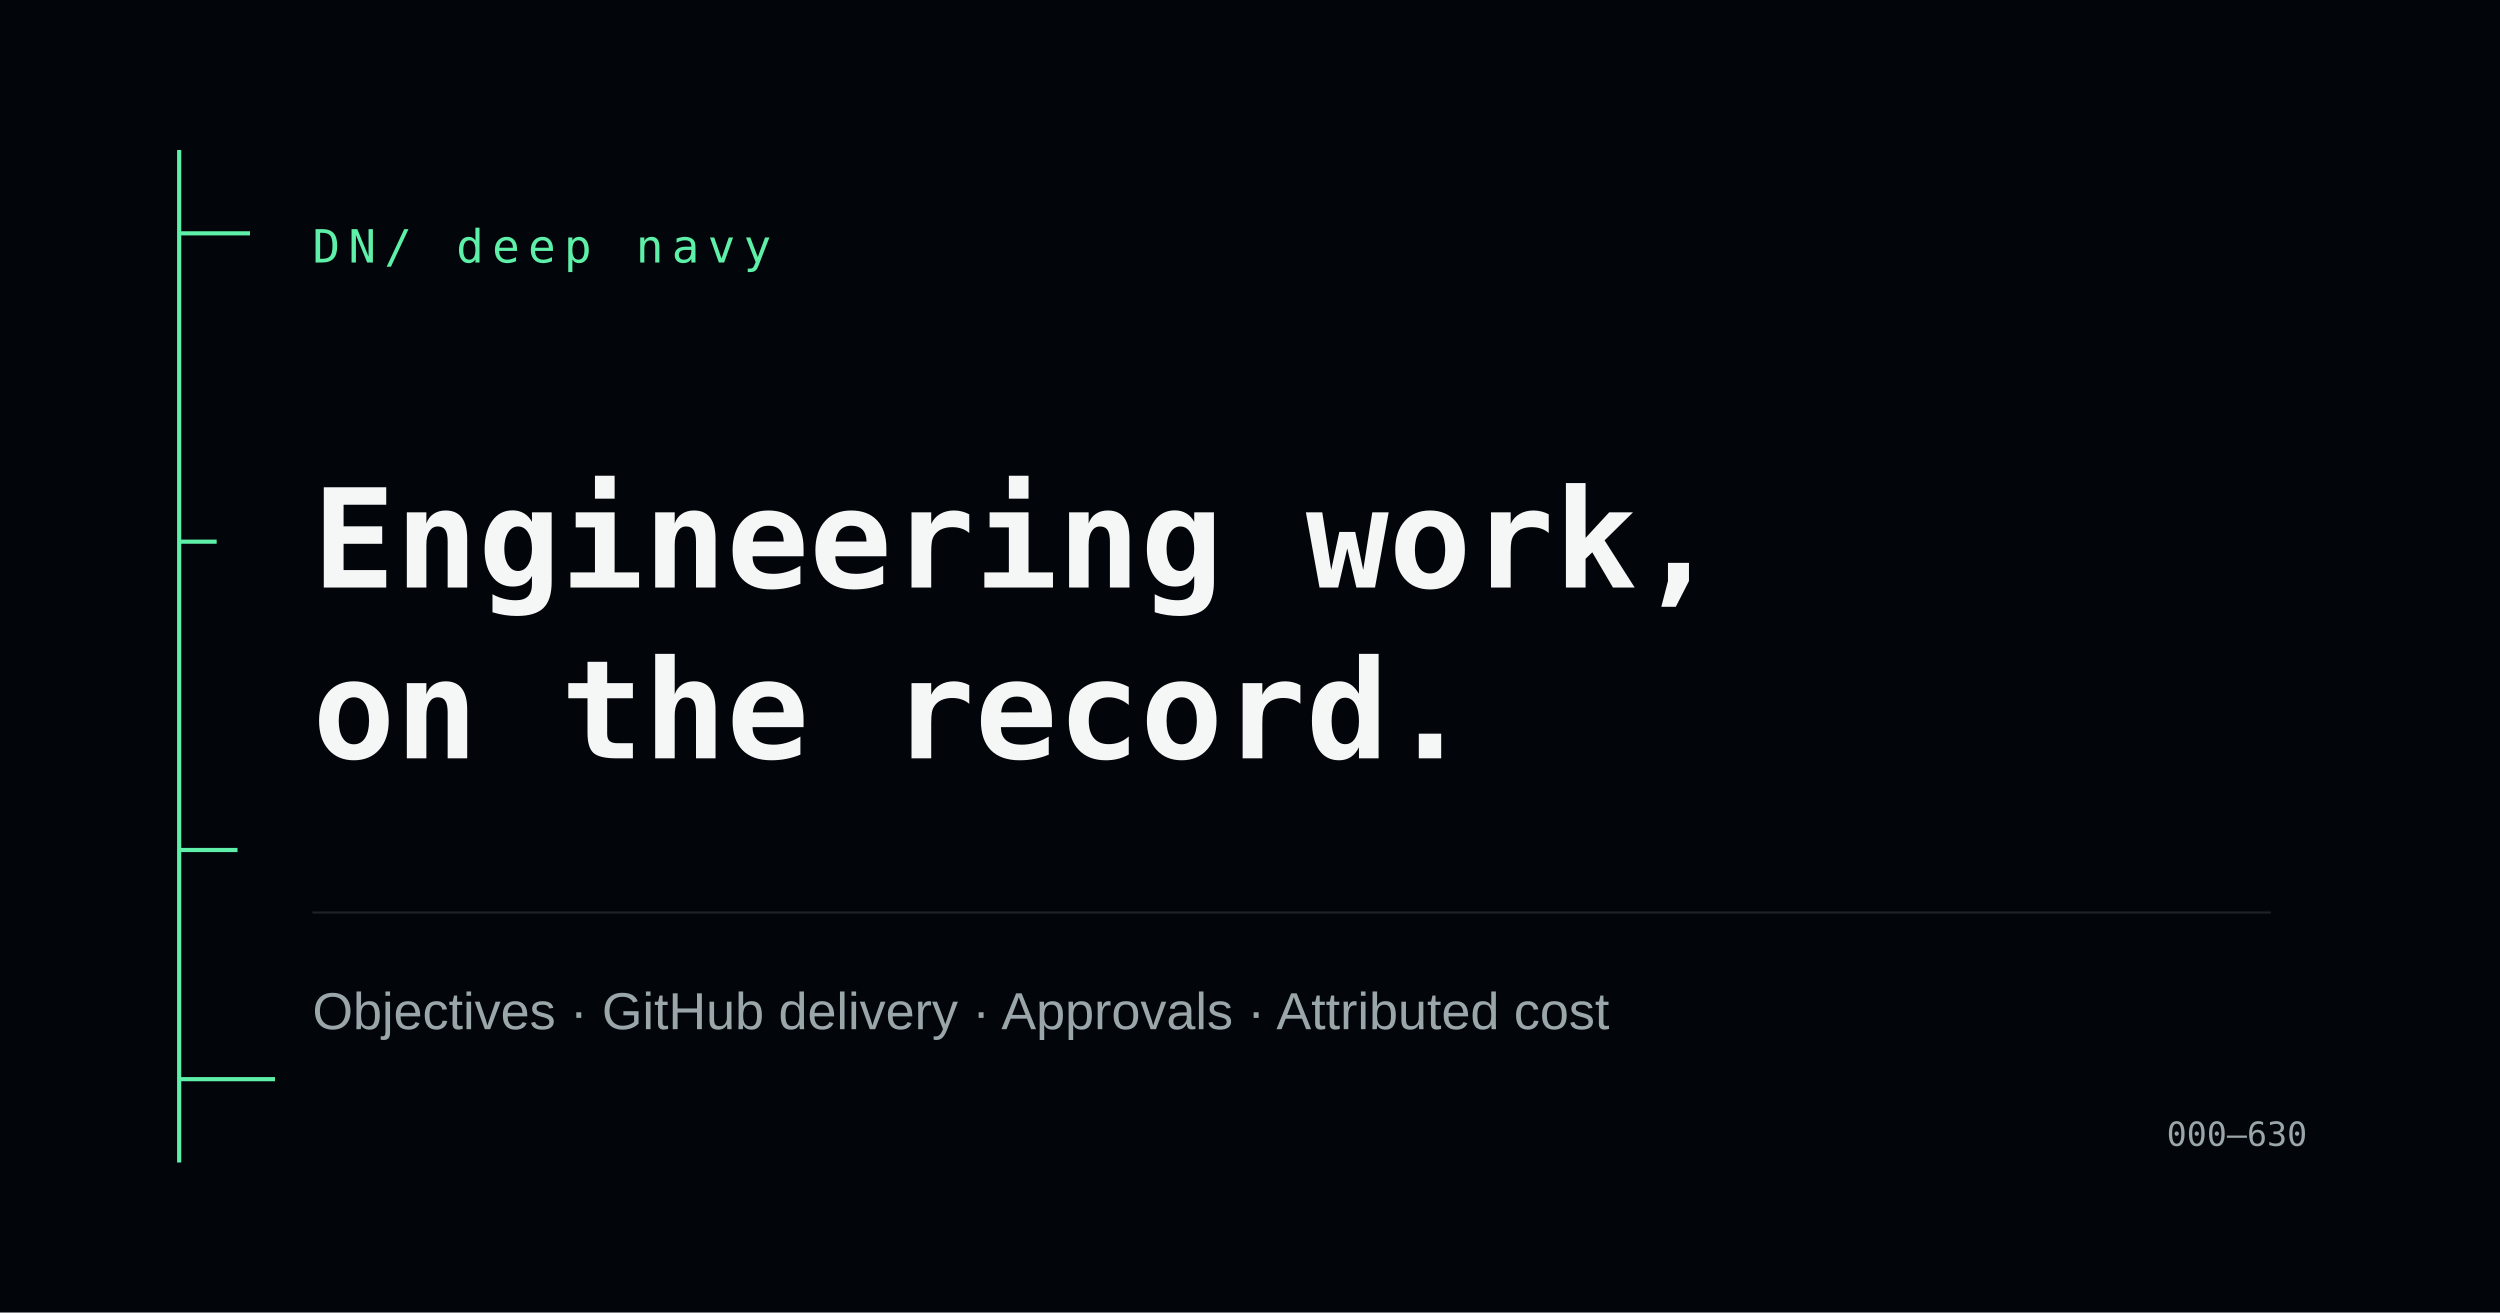
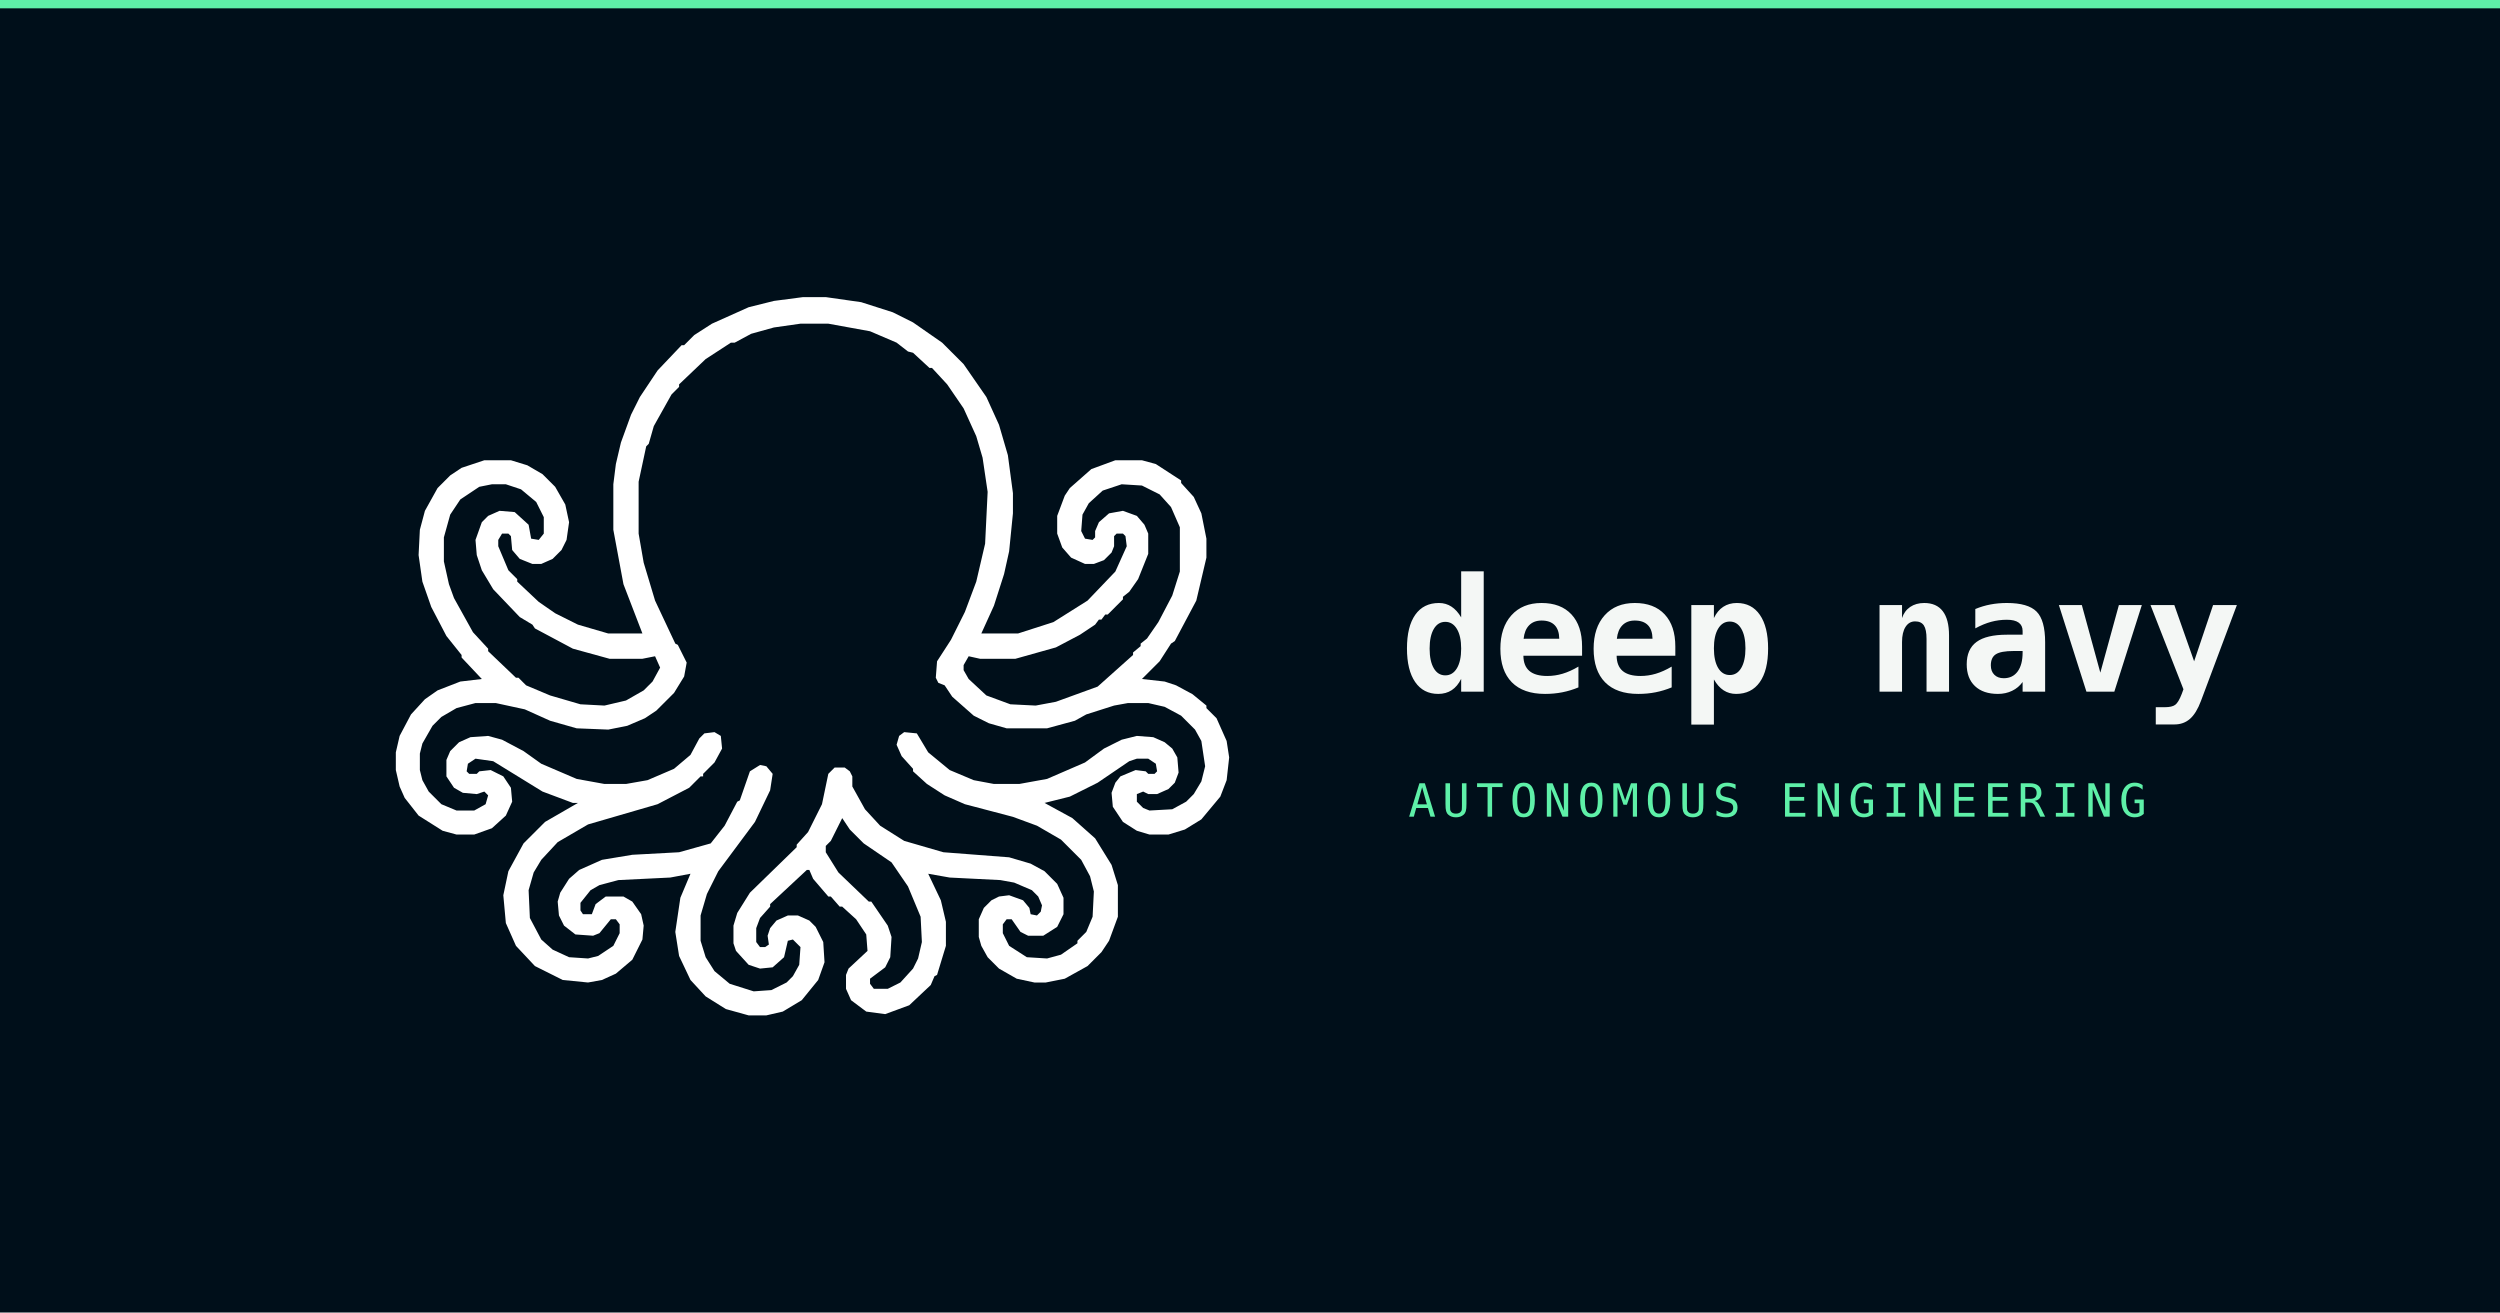
- <svg xmlns="http://www.w3.org/2000/svg" viewBox="0 0 1200 630">
-   <rect width="1200" height="630" fill="#02060b" />
-   <path d="M86 72v486M86 112h34M86 260h18M86 408h28M86 518h46" fill="none" stroke="#5ef0a8" stroke-width="2" />
-   <text x="150" y="126" fill="#5ef0a8" font-family="ui-monospace, SFMono-Regular, 'SF Mono', Menlo, Monaco, Consolas, monospace" font-size="22" letter-spacing="4">DN/ deep navy</text>
-   <text x="150" y="282" fill="#f4f7f5" font-family="ui-monospace, SFMono-Regular, 'SF Mono', Menlo, Monaco, Consolas, monospace" font-size="66" font-weight="650">Engineering work,</text>
-   <text x="150" y="364" fill="#f4f7f5" font-family="ui-monospace, SFMono-Regular, 'SF Mono', Menlo, Monaco, Consolas, monospace" font-size="66" font-weight="650">on the record.</text>
-   <line x1="150" y1="438" x2="1090" y2="438" stroke="#f4f7f5" stroke-opacity=".12" />
-   <text x="150" y="494" fill="#9aa6aa" font-family="-apple-system, BlinkMacSystemFont, 'SF Pro Text', 'Helvetica Neue', Arial, sans-serif" font-size="25">Objectives · GitHub delivery · Approvals · Attributed cost</text>
-   <text x="1040" y="550" fill="#9aa6aa" font-family="ui-monospace, SFMono-Regular, monospace" font-size="16">000–630</text>
+ <svg xmlns="http://www.w3.org/2000/svg" viewBox="0 0 1200 630" role="img" aria-label="deep navy">
+   <rect width="1200" height="630" fill="#000F1A" />
+   <rect width="1200" height="4" fill="#5ef0a8" />
+   <g transform="translate(150 75) scale(0.4)">
+     <path fill="#FFFFFF" fill-rule="evenodd" d="M588.62 169.04L615.93 169.04L658.42 175.11L696.36 187.25L720.64 199.39L755.54 223.67L781.34 249.47L808.65 288.92L823.82 322.31L834.45 358.73L840.52 404.25L840.52 428.53L835.96 474.05L829.89 501.37L817.75 539.3L802.58 572.69L846.59 572.69L889.07 559.03L930.05 533.23L963.43 498.33L977.09 467.98L975.57 455.84L972.53 452.81L964.95 452.81L961.91 455.84L961.91 467.98L958.88 475.57L949.77 484.67L937.63 489.23L927.01 489.23L910.32 481.64L899.7 469.5L893.63 452.81L893.63 431.56L902.73 407.28L908.8 398.18L934.6 375.42L963.43 364.8L995.3 364.8L1011.99 369.35L1042.34 389.07L1042.34 392.11L1057.51 408.8L1066.62 428.53L1072.69 458.88L1072.69 481.64L1060.55 533.23L1034.75 581.79L1030.2 584.83L1016.54 606.07L995.3 627.31L1022.61 630.35L1036.27 634.9L1055.99 645.52L1072.69 659.18L1072.69 662.22L1084.83 674.36L1096.97 701.67L1100 721.4L1096.97 748.71L1089.38 768.44L1066.62 795.75L1046.89 807.89L1027.16 813.96L1004.4 813.96L989.23 809.41L972.53 798.79L960.39 780.58L958.88 763.88L963.43 751.75L969.5 744.16L987.71 736.57L999.85 738.09L1002.88 741.12L1010.47 741.12L1013.51 738.09L1011.99 728.98L1002.88 722.91L989.23 722.91L980.12 725.95L942.19 751.75L908.8 768.44L878.45 776.02L911.84 794.23L939.15 818.51L958.88 850.38L966.46 874.66L966.46 912.59L955.84 941.43L946.74 955.08L930.05 971.78L902.73 986.95L879.97 991.5L866.31 991.5L845.07 986.95L823.82 974.81L810.17 961.15L802.58 947.5L799.54 936.87L799.54 915.63L805.61 901.97L814.72 892.87L823.82 888.32L835.96 886.8L852.66 892.87L860.24 901.97L861.76 909.56L869.35 911.08L873.9 906.53L875.42 898.94L870.86 888.32L863.28 880.73L842.03 871.62L825.34 868.59L764.64 865.55L738.85 861L754.02 892.87L760.09 918.66L760.09 947.5L749.47 982.4L746.43 983.92L741.88 994.54L716.08 1018.82L687.25 1029.44L664.49 1026.4L646.28 1012.75L640.21 999.09L640.21 982.4L643.25 974.81L666.01 953.57L664.49 933.84L652.35 915.63L635.66 900.46L632.63 900.46L622 888.32L618.97 888.32L600.76 867.07L596.21 856.45L593.17 856.45L549.17 897.42L549.17 900.46L537.03 914.11L532.47 926.25L532.47 942.94L537.03 949.01L543.1 949.01L547.65 945.98L546.13 935.36L549.17 926.25L556.75 917.15L570.41 911.08L582.55 911.08L596.21 917.15L603.79 924.73L612.9 942.94L614.42 967.22L606.83 988.47L587.1 1012.75L564.34 1026.4L544.61 1030.96L523.37 1030.96L496.05 1023.37L471.78 1008.19L453.57 988.47L439.91 959.64L435.36 930.8L441.43 889.83L453.57 861L429.29 865.55L367.07 868.59L344.31 874.66L333.69 880.73L321.55 895.9L321.55 905.01L324.58 909.56L335.2 909.56L339.76 897.42L351.9 888.32L373.14 888.32L383.76 894.39L394.39 909.56L397.42 923.22L395.9 939.91L383.76 964.19L364.04 980.88L347.34 988.47L330.65 991.5L300.3 988.47L266.92 971.78L244.16 947.5L232.02 920.18L228.98 886.8L235.05 857.97L253.26 824.58L279.06 798.79L318.51 776.02L312.44 776.02L276.02 762.37L216.84 725.95L195.6 722.91L186.49 728.98L184.98 738.09L188.01 741.12L197.12 741.12L200.15 738.09L213.81 736.57L228.98 744.16L238.09 757.81L239.61 774.51L232.02 791.2L215.33 806.37L194.08 813.96L172.84 813.96L156.15 809.41L127.31 791.2L110.62 769.95L104.55 756.3L100 736.57L100 715.33L104.55 695.6L118.21 669.8L134.9 651.59L150.08 640.97L177.39 630.35L203.19 627.31L178.91 601.52L178.91 598.48L160.7 575.72L142.49 540.82L131.87 510.47L127.31 478.6L128.83 448.25L134.9 425.49L150.08 398.18L165.25 383L178.91 373.9L206.22 364.8L238.09 364.8L257.81 370.86L276.02 381.49L291.2 396.66L303.34 417.91L307.89 439.15L304.86 460.39L298.79 472.53L288.16 483.16L274.51 489.23L263.88 489.23L248.71 483.16L239.61 472.53L238.09 455.84L235.05 452.81L227.47 452.81L222.91 460.39L222.91 467.98L235.05 496.81L245.68 507.44L245.68 510.47L271.47 534.75L291.2 548.41L318.51 562.06L354.93 572.69L395.9 572.69L373.14 513.51L361 448.25L361 393.63L364.04 369.35L370.11 343.55L382.25 310.17L392.87 288.92L414.11 257.06L442.94 226.71L445.98 226.71L458.12 214.57L479.36 200.91L523.37 181.18L553.72 173.6ZM585.58 200.91L553.72 205.46L526.4 213.05L506.68 223.67L502.12 223.67L471.78 243.4L439.91 273.75L439.91 276.78L430.8 285.89L409.56 323.82L403.49 345.07L400.46 348.1L391.35 390.59L391.35 452.81L397.42 487.71L411.08 533.23L435.36 584.83L438.39 586.34L449.01 607.59L445.98 624.28L433.84 644.01L412.59 665.25L398.94 674.36L377.69 683.46L354.93 688.01L317 686.49L285.13 677.39L254.78 663.73L219.88 656.15L195.6 656.15L172.84 662.22L154.63 672.84L144.01 683.46L131.87 704.7L128.83 716.84L128.83 736.57L131.87 748.71L139.45 762.37L154.63 777.54L172.84 785.13L194.08 785.13L207.74 777.54L210.77 766.92L206.22 762.37L197.12 765.4L180.42 763.88L169.8 757.81L160.7 744.16L160.7 724.43L165.25 713.81L175.87 703.19L189.53 697.12L210.77 695.6L227.47 700.15L253.26 713.81L274.51 728.98L317 747.19L350.38 753.26L376.18 753.26L401.97 748.71L433.84 735.05L453.57 718.36L464.19 698.63L470.26 692.56L482.4 691.05L489.98 695.6L491.5 710.77L482.4 727.47L468.74 741.12L468.74 744.16L465.71 744.16L452.05 757.81L414.11 777.54L330.65 801.82L294.23 823.07L274.51 844.31L265.4 859.48L259.33 880.73L260.85 914.11L274.51 939.91L288.16 952.05L307.89 961.15L330.65 962.67L342.79 959.64L361 947.5L368.59 932.32L368.59 921.7L364.04 915.63L357.97 915.63L344.31 932.32L336.72 935.36L315.48 933.84L301.82 923.22L295.75 911.08L294.23 894.39L297.27 883.76L307.89 867.07L320.03 856.45L347.34 844.31L383.76 838.24L439.91 835.2L477.85 824.58L494.54 803.34L509.71 774.51L512.75 772.99L524.89 738.09L537.03 730.5L544.61 732.02L552.2 741.12L549.17 760.85L530.96 798.79L486.95 857.97L473.29 885.28L465.71 911.08L465.71 941.43L471.78 961.15L482.4 977.85L500.61 993.02L529.44 1002.12L550.68 1000.61L568.89 991.5L576.48 983.92L584.07 970.26L585.58 949.01L576.48 939.91L570.41 941.43L565.86 961.15L552.2 973.29L537.03 974.81L523.37 970.26L508.19 953.57L505.16 944.46L505.16 923.22L509.71 908.04L524.89 883.76L581.03 829.14L581.03 826.1L594.69 810.93L611.38 777.54L618.97 741.12L626.56 733.54L638.69 733.54L644.76 738.09L647.8 744.16L647.8 756.3L662.97 783.61L681.18 803.34L710.02 821.55L757.06 835.2L835.96 841.27L861.76 848.86L878.45 857.97L893.63 873.14L901.21 889.83L901.21 909.56L893.63 924.73L876.93 935.36L858.73 935.36L849.62 930.8L839 915.63L832.93 915.63L828.38 921.7L828.38 932.32L835.96 947.5L857.21 961.15L881.49 962.67L898.18 958.12L917.91 944.46L917.91 941.43L928.53 930.8L936.12 912.59L937.63 882.25L933.08 864.04L922.46 844.31L898.18 820.03L869.35 803.34L840.52 792.72L782.85 777.54L758.57 766.92L737.33 753.26L720.64 738.09L720.64 735.05L706.98 719.88L700.91 706.22L703.95 695.6L710.02 691.05L725.19 692.56L738.85 715.33L764.64 736.57L793.47 748.71L817.75 753.26L848.1 753.26L881.49 747.19L927.01 727.47L949.77 710.77L971.02 700.15L989.23 695.6L1008.95 697.12L1022.61 703.19L1031.71 710.77L1037.78 721.4L1039.3 739.61L1034.75 751.75L1027.16 759.33L1013.51 765.4L1002.88 765.4L996.81 762.37L989.23 765.4L989.23 774.51L996.81 782.09L1004.4 785.13L1031.71 783.61L1048.41 774.51L1057.51 765.4L1066.62 750.23L1071.17 732.02L1066.62 701.67L1059.03 688.01L1042.34 671.32L1022.61 660.7L1002.88 656.15L978.6 656.15L961.91 659.18L928.53 669.8L914.87 677.39L881.49 686.49L832.93 686.49L811.68 680.42L793.47 671.32L767.68 648.56L758.57 634.9L750.99 631.87L747.95 625.8L749.47 606.07L766.16 580.27L782.85 546.89L796.51 510.47L807.13 464.95L810.17 402.73L804.1 361.76L796.51 335.96L781.34 302.58L761.61 273.75L743.4 254.02L740.36 254.02L720.64 235.81L714.57 234.29L700.91 223.67L669.04 210.02L618.97 200.91ZM215.33 393.63L200.15 396.66L177.39 411.84L165.25 430.05L157.66 457.36L157.66 486.19L163.73 513.51L169.8 530.2L192.56 571.17L210.77 590.9L210.77 593.93L244.16 625.8L247.19 625.8L256.3 634.9L285.13 647.04L321.55 657.66L350.38 659.18L376.18 653.11L397.42 640.97L408.04 630.35L417.15 613.66L411.08 600L395.9 603.03L356.45 603.03L312.44 590.9L266.92 566.62L263.88 562.06L248.71 552.96L216.84 519.58L203.19 496.81L197.12 478.6L195.6 460.39L203.19 439.15L210.77 431.56L224.43 425.49L242.64 427.01L259.33 442.19L262.37 458.88L271.47 460.39L277.54 452.81L277.54 433.08L268.44 414.87L250.23 399.7L232.02 393.63ZM971.02 393.63L948.25 401.21L931.56 416.39L923.98 430.05L922.46 449.77L927.01 458.88L936.12 460.39L939.15 457.36L939.15 449.77L943.7 439.15L955.84 428.53L972.53 425.49L989.23 431.56L998.33 442.19L1002.88 452.81L1002.88 477.09L990.74 507.44L980.12 522.61L972.53 528.68L972.53 531.71L954.32 549.92L951.29 549.92L946.74 555.99L943.7 555.99L939.15 562.06L920.94 574.2L892.11 589.38L843.55 603.03L801.06 603.03L787.41 600L781.34 610.62L781.34 616.69L787.41 627.31L808.65 647.04L837.48 657.66L867.83 659.18L892.11 654.63L942.19 636.42L984.67 598.48L984.67 595.45L993.78 587.86L993.78 584.83L1001.37 578.76L1015.02 559.03L1031.71 527.16L1040.82 498.33L1040.82 445.22L1030.2 420.94L1016.54 405.77L995.3 395.14ZM635.66 794.23L622 821.55L615.93 827.62L615.93 835.2L631.11 859.48L667.53 894.39L670.56 894.39L690.29 923.22L694.84 936.87L693.32 961.15L687.25 973.29L669.04 986.95L669.04 993.02L673.6 999.09L690.29 999.09L705.46 991.5L720.64 974.81L726.71 962.67L731.26 942.94L729.74 912.59L714.57 876.18L694.84 847.34L661.46 824.58L644.76 807.89Z" />
+   </g>
+   <text x="672" y="332" font-family="ui-monospace, SFMono-Regular, Menlo, monospace" font-size="76" font-weight="650" letter-spacing="-1" fill="#f4f7f5">deep navy</text>
+   <text x="676" y="392" font-family="ui-monospace, SFMono-Regular, Menlo, monospace" font-size="22" letter-spacing="3" fill="#5ef0a8">AUTONOMOUS ENGINEERING</text>
</svg>
